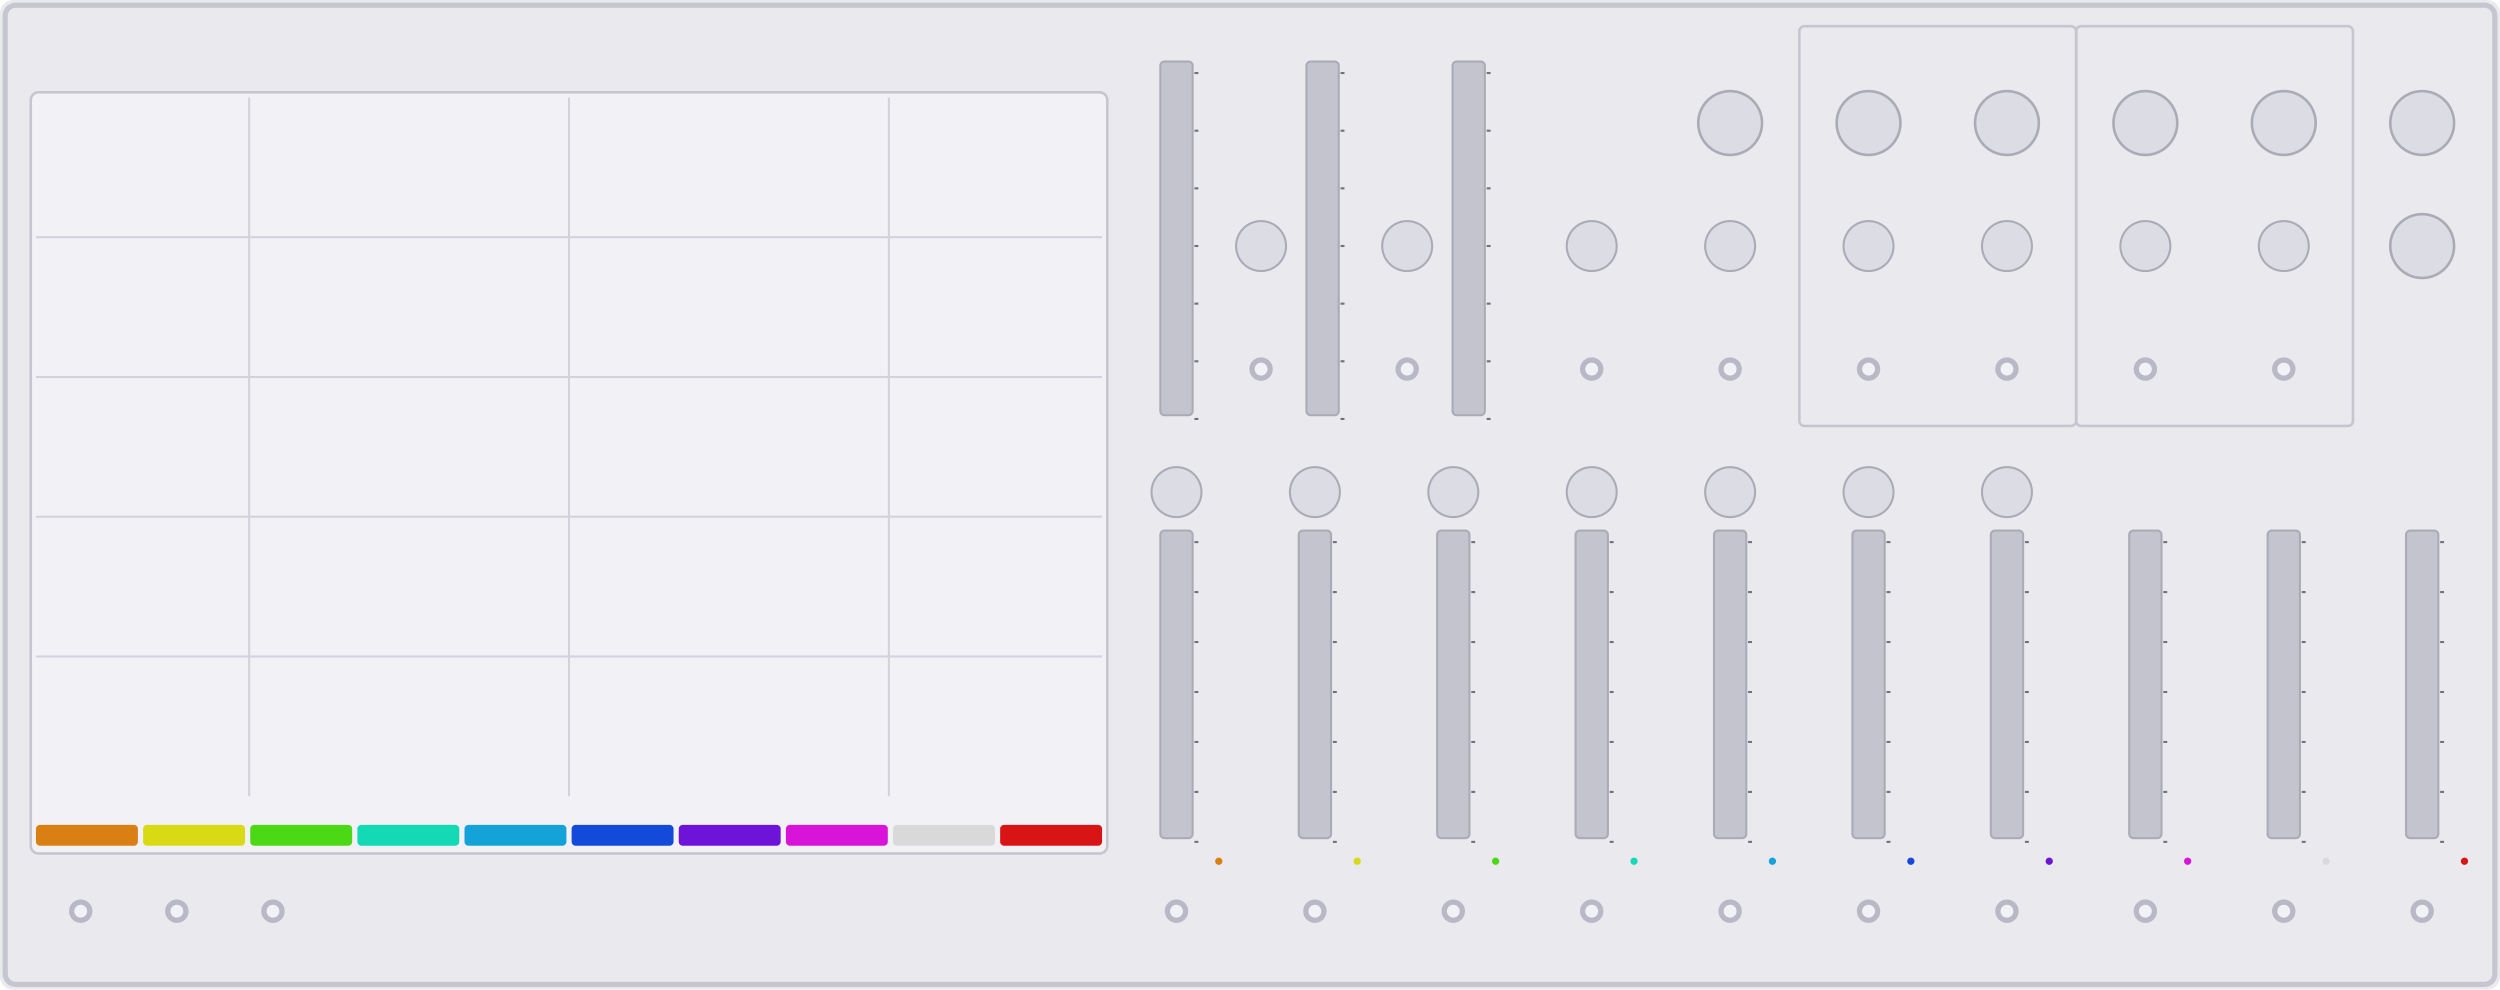
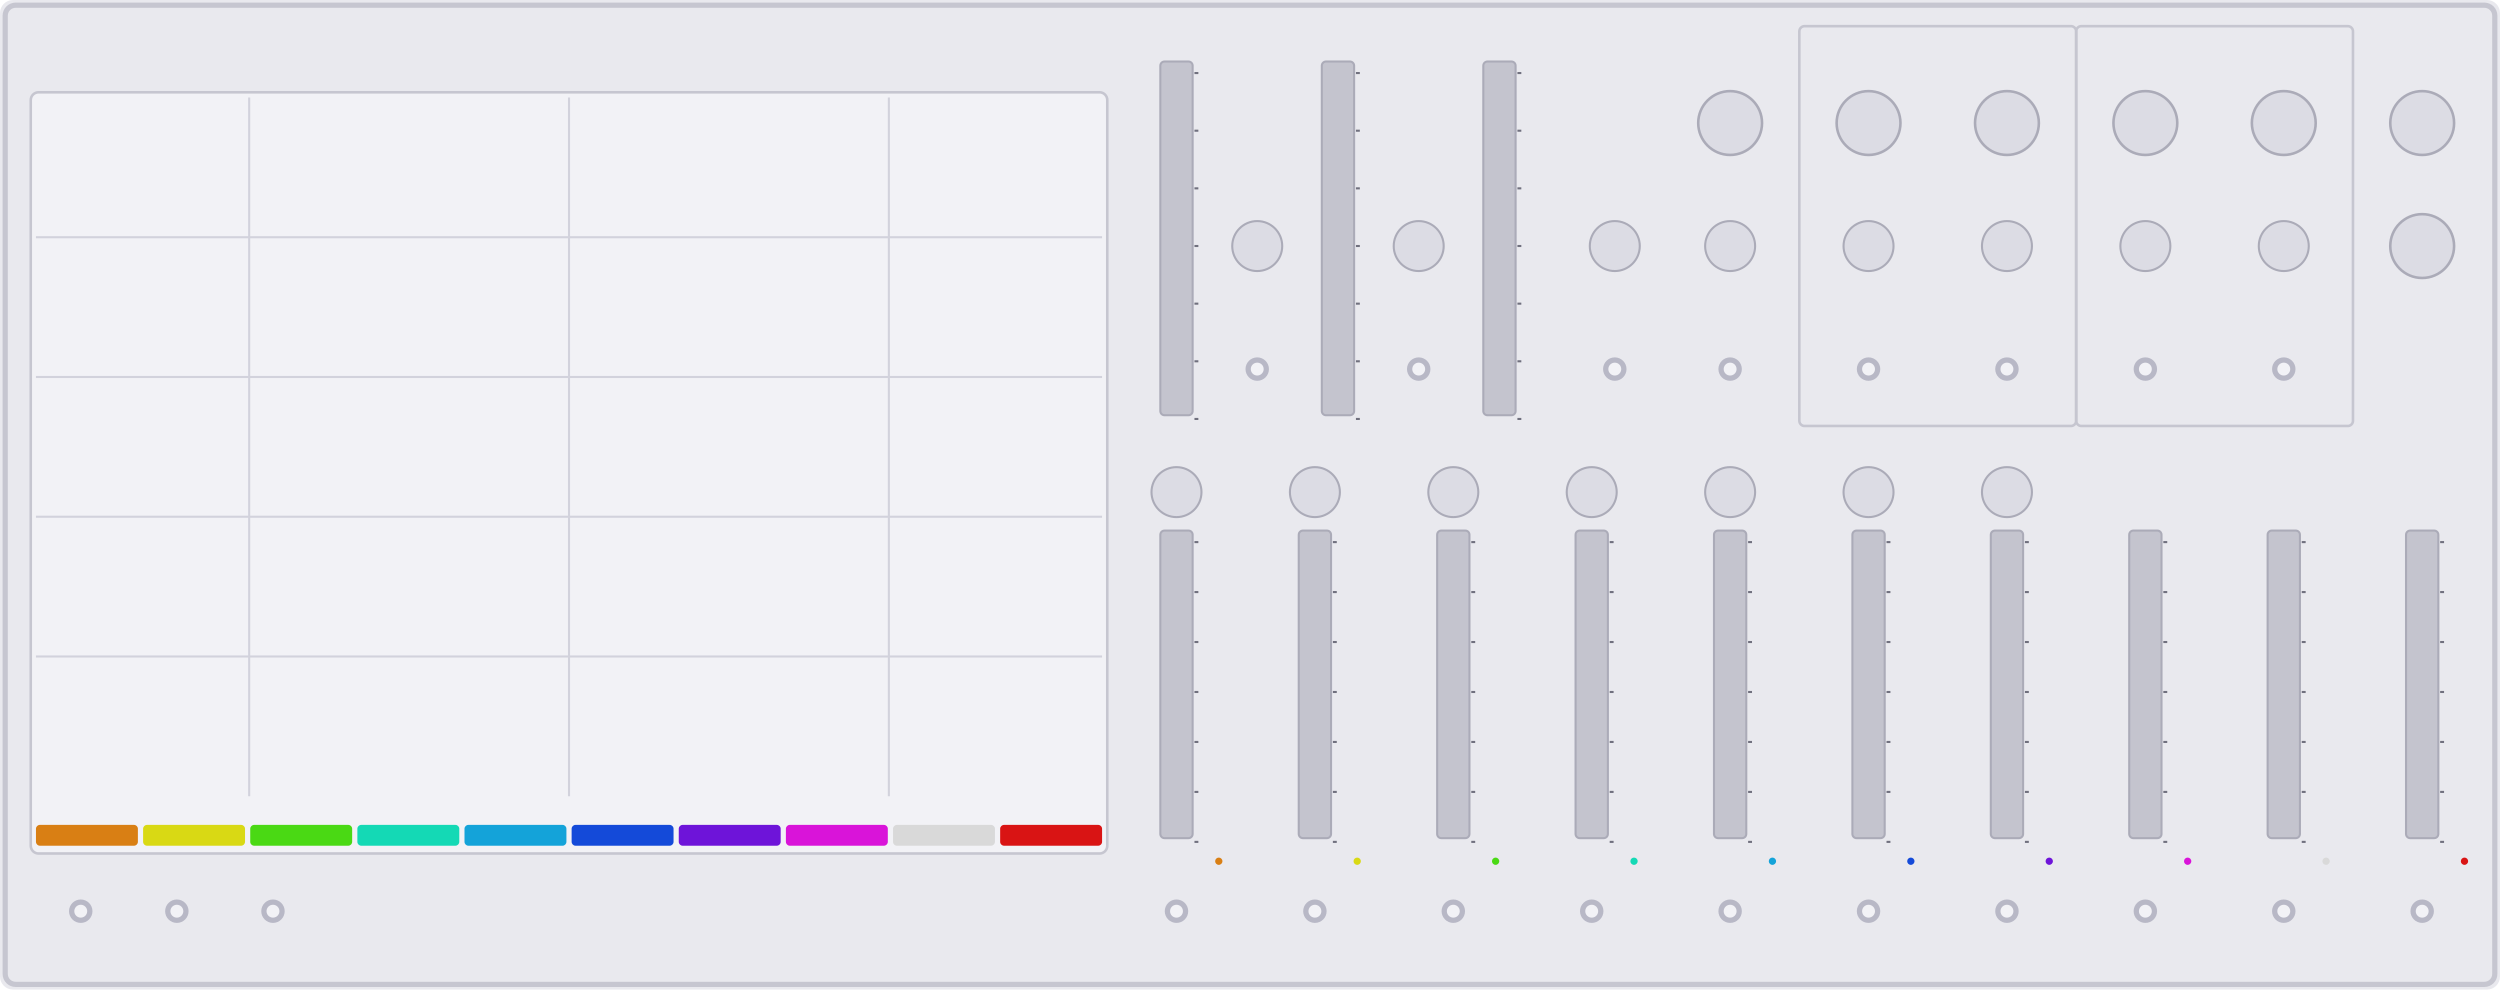
<svg xmlns="http://www.w3.org/2000/svg" width="960" height="380" viewBox="0 0 960 380">
  <rect x="0" y="0" width="960" height="380" rx="5" fill="#e9e9ee" />
  <rect x="2" y="2" width="956" height="376" rx="4" fill="none" stroke="#c6c6d0" stroke-width="2" />
  <rect x="797.244" y="10.039" width="106.299" height="153.543" rx="2" fill="none" stroke="#c6c6d0" stroke-width="1" />
  <rect x="690.945" y="10.039" width="106.299" height="153.543" rx="2" fill="none" stroke="#c6c6d0" stroke-width="1" />
  <circle cx="31.004" cy="349.902" r="4.5" fill="#b8b8c6" />
  <circle cx="31.004" cy="349.902" r="2.475" fill="#f2f2f6" />
  <rect x="11.811" y="35.433" width="413.386" height="292.323" rx="3" fill="#f2f2f6" stroke="#c6c6d0" stroke-width="1" />
  <line x1="13.811" y1="91.098" x2="423.197" y2="91.098" stroke="#d2d2dc" stroke-width="0.8" />
  <line x1="13.811" y1="144.762" x2="423.197" y2="144.762" stroke="#d2d2dc" stroke-width="0.8" />
  <line x1="13.811" y1="198.427" x2="423.197" y2="198.427" stroke="#d2d2dc" stroke-width="0.8" />
  <line x1="13.811" y1="252.091" x2="423.197" y2="252.091" stroke="#d2d2dc" stroke-width="0.8" />
  <line x1="95.688" y1="37.433" x2="95.688" y2="305.756" stroke="#d2d2dc" stroke-width="0.8" />
  <line x1="218.504" y1="37.433" x2="218.504" y2="305.756" stroke="#d2d2dc" stroke-width="0.8" />
  <line x1="341.32" y1="37.433" x2="341.32" y2="305.756" stroke="#d2d2dc" stroke-width="0.8" />
  <rect x="13.811" y="316.756" width="39.139" height="8.0" rx="1.5" fill="#d97f14" />
  <rect x="54.95" y="316.756" width="39.139" height="8.0" rx="1.5" fill="#d9d914" />
  <rect x="96.088" y="316.756" width="39.139" height="8.0" rx="1.5" fill="#4ad914" />
  <rect x="137.227" y="316.756" width="39.139" height="8.0" rx="1.5" fill="#14d9b5" />
  <rect x="178.365" y="316.756" width="39.139" height="8.0" rx="1.5" fill="#14a3d9" />
  <rect x="219.504" y="316.756" width="39.139" height="8.0" rx="1.5" fill="#144ad9" />
  <rect x="260.643" y="316.756" width="39.139" height="8.0" rx="1.5" fill="#6e14d9" />
  <rect x="301.781" y="316.756" width="39.139" height="8.0" rx="1.5" fill="#d914d9" />
  <rect x="342.92" y="316.756" width="39.139" height="8.0" rx="1.5" fill="#d9d9d9" />
  <rect x="384.058" y="316.756" width="39.139" height="8.0" rx="1.5" fill="#d91414" />
  <circle cx="664.37" cy="47.244" r="12.254" fill="#dcdce4" stroke="#ababb8" stroke-width="1" />
  <circle cx="664.37" cy="94.488" r="9.596" fill="#dcdce4" stroke="#ababb8" stroke-width="0.8" />
  <circle cx="664.37" cy="141.732" r="4.5" fill="#b8b8c6" />
  <circle cx="664.37" cy="141.732" r="2.475" fill="#f2f2f6" />
  <circle cx="823.819" cy="47.244" r="12.254" fill="#dcdce4" stroke="#ababb8" stroke-width="1" />
  <circle cx="823.819" cy="94.488" r="9.596" fill="#dcdce4" stroke="#ababb8" stroke-width="0.8" />
  <circle cx="823.819" cy="141.732" r="4.5" fill="#b8b8c6" />
  <circle cx="823.819" cy="141.732" r="2.475" fill="#f2f2f6" />
  <circle cx="717.52" cy="47.244" r="12.254" fill="#dcdce4" stroke="#ababb8" stroke-width="1" />
  <circle cx="717.52" cy="94.488" r="9.596" fill="#dcdce4" stroke="#ababb8" stroke-width="0.8" />
  <circle cx="717.52" cy="141.732" r="4.5" fill="#b8b8c6" />
  <circle cx="717.52" cy="141.732" r="2.475" fill="#f2f2f6" />
  <circle cx="770.669" cy="47.244" r="12.254" fill="#dcdce4" stroke="#ababb8" stroke-width="1" />
  <circle cx="770.669" cy="94.488" r="9.596" fill="#dcdce4" stroke="#ababb8" stroke-width="0.8" />
  <circle cx="770.669" cy="141.732" r="4.5" fill="#b8b8c6" />
  <circle cx="770.669" cy="141.732" r="2.475" fill="#f2f2f6" />
  <circle cx="876.969" cy="47.244" r="12.254" fill="#dcdce4" stroke="#ababb8" stroke-width="1" />
  <circle cx="876.969" cy="94.488" r="9.596" fill="#dcdce4" stroke="#ababb8" stroke-width="0.8" />
  <circle cx="876.969" cy="141.732" r="4.5" fill="#b8b8c6" />
  <circle cx="876.969" cy="141.732" r="2.475" fill="#f2f2f6" />
  <circle cx="930.118" cy="47.244" r="12.254" fill="#dcdce4" stroke="#ababb8" stroke-width="1" />
  <circle cx="930.118" cy="94.488" r="12.254" fill="#dcdce4" stroke="#ababb8" stroke-width="1" />
  <rect x="445.571" y="23.622" width="12.402" height="135.827" rx="1.6" fill="#c4c4ce" stroke="#ababb8" stroke-width="0.8" />
  <line x1="458.672" y1="28.051" x2="460.172" y2="28.051" stroke="#70707e" stroke-width="0.8" />
  <line x1="458.672" y1="50.189" x2="460.172" y2="50.189" stroke="#70707e" stroke-width="0.8" />
  <line x1="458.672" y1="72.327" x2="460.172" y2="72.327" stroke="#70707e" stroke-width="0.8" />
  <line x1="458.672" y1="94.465" x2="460.172" y2="94.465" stroke="#70707e" stroke-width="0.8" />
  <line x1="458.672" y1="116.602" x2="460.172" y2="116.602" stroke="#70707e" stroke-width="0.8" />
  <line x1="458.672" y1="138.74" x2="460.172" y2="138.74" stroke="#70707e" stroke-width="0.8" />
  <line x1="458.672" y1="160.878" x2="460.172" y2="160.878" stroke="#70707e" stroke-width="0.8" />
-   <circle cx="484.252" cy="94.488" r="9.596" fill="#dcdce4" stroke="#ababb8" stroke-width="0.8" />
-   <circle cx="484.252" cy="141.732" r="4.5" fill="#b8b8c6" />
-   <circle cx="484.252" cy="141.732" r="2.475" fill="#f2f2f6" />
-   <rect x="501.673" y="23.622" width="12.402" height="135.827" rx="1.6" fill="#c4c4ce" stroke="#ababb8" stroke-width="0.8" />
-   <line x1="514.775" y1="28.051" x2="516.275" y2="28.051" stroke="#70707e" stroke-width="0.8" />
-   <line x1="514.775" y1="50.189" x2="516.275" y2="50.189" stroke="#70707e" stroke-width="0.8" />
-   <line x1="514.775" y1="72.327" x2="516.275" y2="72.327" stroke="#70707e" stroke-width="0.8" />
-   <line x1="514.775" y1="94.465" x2="516.275" y2="94.465" stroke="#70707e" stroke-width="0.8" />
-   <line x1="514.775" y1="116.602" x2="516.275" y2="116.602" stroke="#70707e" stroke-width="0.8" />
-   <line x1="514.775" y1="138.74" x2="516.275" y2="138.74" stroke="#70707e" stroke-width="0.8" />
-   <line x1="514.775" y1="160.878" x2="516.275" y2="160.878" stroke="#70707e" stroke-width="0.8" />
-   <circle cx="540.354" cy="94.488" r="9.596" fill="#dcdce4" stroke="#ababb8" stroke-width="0.8" />
-   <circle cx="540.354" cy="141.732" r="4.5" fill="#b8b8c6" />
-   <circle cx="540.354" cy="141.732" r="2.475" fill="#f2f2f6" />
-   <rect x="557.776" y="23.622" width="12.402" height="135.827" rx="1.6" fill="#c4c4ce" stroke="#ababb8" stroke-width="0.8" />
-   <line x1="570.877" y1="28.051" x2="572.377" y2="28.051" stroke="#70707e" stroke-width="0.8" />
-   <line x1="570.877" y1="50.189" x2="572.377" y2="50.189" stroke="#70707e" stroke-width="0.8" />
-   <line x1="570.877" y1="72.327" x2="572.377" y2="72.327" stroke="#70707e" stroke-width="0.8" />
-   <line x1="570.877" y1="94.465" x2="572.377" y2="94.465" stroke="#70707e" stroke-width="0.8" />
-   <line x1="570.877" y1="116.602" x2="572.377" y2="116.602" stroke="#70707e" stroke-width="0.8" />
-   <line x1="570.877" y1="138.74" x2="572.377" y2="138.74" stroke="#70707e" stroke-width="0.8" />
-   <line x1="570.877" y1="160.878" x2="572.377" y2="160.878" stroke="#70707e" stroke-width="0.8" />
-   <circle cx="611.22" cy="94.488" r="9.596" fill="#dcdce4" stroke="#ababb8" stroke-width="0.8" />
-   <circle cx="611.22" cy="141.732" r="4.5" fill="#b8b8c6" />
-   <circle cx="611.22" cy="141.732" r="2.475" fill="#f2f2f6" />
+   <circle cx="482.776" cy="94.488" r="9.596" fill="#dcdce4" stroke="#ababb8" stroke-width="0.8" />
+   <circle cx="482.776" cy="141.732" r="4.5" fill="#b8b8c6" />
+   <circle cx="482.776" cy="141.732" r="2.475" fill="#f2f2f6" />
+   <rect x="507.579" y="23.622" width="12.402" height="135.827" rx="1.6" fill="#c4c4ce" stroke="#ababb8" stroke-width="0.8" />
+   <line x1="520.68" y1="28.051" x2="522.18" y2="28.051" stroke="#70707e" stroke-width="0.8" />
+   <line x1="520.68" y1="50.189" x2="522.18" y2="50.189" stroke="#70707e" stroke-width="0.8" />
+   <line x1="520.68" y1="72.327" x2="522.18" y2="72.327" stroke="#70707e" stroke-width="0.8" />
+   <line x1="520.68" y1="94.465" x2="522.18" y2="94.465" stroke="#70707e" stroke-width="0.8" />
+   <line x1="520.68" y1="116.602" x2="522.18" y2="116.602" stroke="#70707e" stroke-width="0.8" />
+   <line x1="520.68" y1="138.74" x2="522.18" y2="138.74" stroke="#70707e" stroke-width="0.8" />
+   <line x1="520.68" y1="160.878" x2="522.18" y2="160.878" stroke="#70707e" stroke-width="0.8" />
+   <circle cx="544.783" cy="94.488" r="9.596" fill="#dcdce4" stroke="#ababb8" stroke-width="0.8" />
+   <circle cx="544.783" cy="141.732" r="4.5" fill="#b8b8c6" />
+   <circle cx="544.783" cy="141.732" r="2.475" fill="#f2f2f6" />
+   <rect x="569.587" y="23.622" width="12.402" height="135.827" rx="1.6" fill="#c4c4ce" stroke="#ababb8" stroke-width="0.8" />
+   <line x1="582.688" y1="28.051" x2="584.188" y2="28.051" stroke="#70707e" stroke-width="0.8" />
+   <line x1="582.688" y1="50.189" x2="584.188" y2="50.189" stroke="#70707e" stroke-width="0.8" />
+   <line x1="582.688" y1="72.327" x2="584.188" y2="72.327" stroke="#70707e" stroke-width="0.8" />
+   <line x1="582.688" y1="94.465" x2="584.188" y2="94.465" stroke="#70707e" stroke-width="0.8" />
+   <line x1="582.688" y1="116.602" x2="584.188" y2="116.602" stroke="#70707e" stroke-width="0.8" />
+   <line x1="582.688" y1="138.74" x2="584.188" y2="138.74" stroke="#70707e" stroke-width="0.8" />
+   <line x1="582.688" y1="160.878" x2="584.188" y2="160.878" stroke="#70707e" stroke-width="0.8" />
+   <circle cx="620.079" cy="94.488" r="9.596" fill="#dcdce4" stroke="#ababb8" stroke-width="0.8" />
+   <circle cx="620.079" cy="141.732" r="4.5" fill="#b8b8c6" />
+   <circle cx="620.079" cy="141.732" r="2.475" fill="#f2f2f6" />
  <circle cx="67.913" cy="349.902" r="4.5" fill="#b8b8c6" />
  <circle cx="67.913" cy="349.902" r="2.475" fill="#f2f2f6" />
  <circle cx="104.823" cy="349.902" r="4.5" fill="#b8b8c6" />
  <circle cx="104.823" cy="349.902" r="2.475" fill="#f2f2f6" />
  <circle cx="451.772" cy="188.976" r="9.596" fill="#dcdce4" stroke="#ababb8" stroke-width="0.8" />
  <rect x="445.571" y="203.74" width="12.402" height="118.11" rx="1.6" fill="#c4c4ce" stroke="#ababb8" stroke-width="0.8" />
  <line x1="458.672" y1="208.169" x2="460.172" y2="208.169" stroke="#70707e" stroke-width="0.8" />
  <line x1="458.672" y1="227.354" x2="460.172" y2="227.354" stroke="#70707e" stroke-width="0.8" />
  <line x1="458.672" y1="246.539" x2="460.172" y2="246.539" stroke="#70707e" stroke-width="0.8" />
  <line x1="458.672" y1="265.724" x2="460.172" y2="265.724" stroke="#70707e" stroke-width="0.8" />
  <line x1="458.672" y1="284.909" x2="460.172" y2="284.909" stroke="#70707e" stroke-width="0.8" />
  <line x1="458.672" y1="304.094" x2="460.172" y2="304.094" stroke="#70707e" stroke-width="0.8" />
  <line x1="458.672" y1="323.28" x2="460.172" y2="323.28" stroke="#70707e" stroke-width="0.8" />
  <circle cx="468.012" cy="330.709" r="1.4" fill="#d97f14" />
  <circle cx="451.772" cy="349.902" r="4.5" fill="#b8b8c6" />
  <circle cx="451.772" cy="349.902" r="2.475" fill="#f2f2f6" />
  <circle cx="504.921" cy="188.976" r="9.596" fill="#dcdce4" stroke="#ababb8" stroke-width="0.8" />
  <rect x="498.72" y="203.74" width="12.402" height="118.11" rx="1.6" fill="#c4c4ce" stroke="#ababb8" stroke-width="0.8" />
  <line x1="511.822" y1="208.169" x2="513.322" y2="208.169" stroke="#70707e" stroke-width="0.8" />
  <line x1="511.822" y1="227.354" x2="513.322" y2="227.354" stroke="#70707e" stroke-width="0.8" />
  <line x1="511.822" y1="246.539" x2="513.322" y2="246.539" stroke="#70707e" stroke-width="0.8" />
  <line x1="511.822" y1="265.724" x2="513.322" y2="265.724" stroke="#70707e" stroke-width="0.8" />
  <line x1="511.822" y1="284.909" x2="513.322" y2="284.909" stroke="#70707e" stroke-width="0.8" />
  <line x1="511.822" y1="304.094" x2="513.322" y2="304.094" stroke="#70707e" stroke-width="0.8" />
  <line x1="511.822" y1="323.28" x2="513.322" y2="323.28" stroke="#70707e" stroke-width="0.8" />
  <circle cx="521.161" cy="330.709" r="1.4" fill="#d9d914" />
  <circle cx="504.921" cy="349.902" r="4.5" fill="#b8b8c6" />
  <circle cx="504.921" cy="349.902" r="2.475" fill="#f2f2f6" />
  <circle cx="558.071" cy="188.976" r="9.596" fill="#dcdce4" stroke="#ababb8" stroke-width="0.8" />
  <rect x="551.87" y="203.74" width="12.402" height="118.11" rx="1.6" fill="#c4c4ce" stroke="#ababb8" stroke-width="0.8" />
  <line x1="564.972" y1="208.169" x2="566.472" y2="208.169" stroke="#70707e" stroke-width="0.8" />
  <line x1="564.972" y1="227.354" x2="566.472" y2="227.354" stroke="#70707e" stroke-width="0.8" />
  <line x1="564.972" y1="246.539" x2="566.472" y2="246.539" stroke="#70707e" stroke-width="0.8" />
  <line x1="564.972" y1="265.724" x2="566.472" y2="265.724" stroke="#70707e" stroke-width="0.8" />
  <line x1="564.972" y1="284.909" x2="566.472" y2="284.909" stroke="#70707e" stroke-width="0.8" />
  <line x1="564.972" y1="304.094" x2="566.472" y2="304.094" stroke="#70707e" stroke-width="0.8" />
  <line x1="564.972" y1="323.28" x2="566.472" y2="323.28" stroke="#70707e" stroke-width="0.8" />
  <circle cx="574.311" cy="330.709" r="1.4" fill="#4ad914" />
  <circle cx="558.071" cy="349.902" r="4.5" fill="#b8b8c6" />
  <circle cx="558.071" cy="349.902" r="2.475" fill="#f2f2f6" />
  <circle cx="611.22" cy="188.976" r="9.596" fill="#dcdce4" stroke="#ababb8" stroke-width="0.8" />
  <rect x="605.02" y="203.74" width="12.402" height="118.11" rx="1.6" fill="#c4c4ce" stroke="#ababb8" stroke-width="0.8" />
  <line x1="618.121" y1="208.169" x2="619.621" y2="208.169" stroke="#70707e" stroke-width="0.8" />
  <line x1="618.121" y1="227.354" x2="619.621" y2="227.354" stroke="#70707e" stroke-width="0.8" />
  <line x1="618.121" y1="246.539" x2="619.621" y2="246.539" stroke="#70707e" stroke-width="0.8" />
  <line x1="618.121" y1="265.724" x2="619.621" y2="265.724" stroke="#70707e" stroke-width="0.8" />
  <line x1="618.121" y1="284.909" x2="619.621" y2="284.909" stroke="#70707e" stroke-width="0.8" />
  <line x1="618.121" y1="304.094" x2="619.621" y2="304.094" stroke="#70707e" stroke-width="0.8" />
  <line x1="618.121" y1="323.28" x2="619.621" y2="323.28" stroke="#70707e" stroke-width="0.8" />
  <circle cx="627.461" cy="330.709" r="1.4" fill="#14d9b5" />
  <circle cx="611.22" cy="349.902" r="4.5" fill="#b8b8c6" />
  <circle cx="611.22" cy="349.902" r="2.475" fill="#f2f2f6" />
  <circle cx="664.37" cy="188.976" r="9.596" fill="#dcdce4" stroke="#ababb8" stroke-width="0.8" />
  <rect x="658.169" y="203.74" width="12.402" height="118.11" rx="1.6" fill="#c4c4ce" stroke="#ababb8" stroke-width="0.8" />
  <line x1="671.271" y1="208.169" x2="672.771" y2="208.169" stroke="#70707e" stroke-width="0.8" />
  <line x1="671.271" y1="227.354" x2="672.771" y2="227.354" stroke="#70707e" stroke-width="0.8" />
  <line x1="671.271" y1="246.539" x2="672.771" y2="246.539" stroke="#70707e" stroke-width="0.8" />
  <line x1="671.271" y1="265.724" x2="672.771" y2="265.724" stroke="#70707e" stroke-width="0.8" />
  <line x1="671.271" y1="284.909" x2="672.771" y2="284.909" stroke="#70707e" stroke-width="0.8" />
  <line x1="671.271" y1="304.094" x2="672.771" y2="304.094" stroke="#70707e" stroke-width="0.8" />
  <line x1="671.271" y1="323.28" x2="672.771" y2="323.28" stroke="#70707e" stroke-width="0.8" />
  <circle cx="680.61" cy="330.709" r="1.4" fill="#14a3d9" />
  <circle cx="664.37" cy="349.902" r="4.5" fill="#b8b8c6" />
  <circle cx="664.37" cy="349.902" r="2.475" fill="#f2f2f6" />
  <circle cx="717.52" cy="188.976" r="9.596" fill="#dcdce4" stroke="#ababb8" stroke-width="0.8" />
  <rect x="711.319" y="203.74" width="12.402" height="118.11" rx="1.6" fill="#c4c4ce" stroke="#ababb8" stroke-width="0.8" />
  <line x1="724.42" y1="208.169" x2="725.92" y2="208.169" stroke="#70707e" stroke-width="0.8" />
  <line x1="724.42" y1="227.354" x2="725.92" y2="227.354" stroke="#70707e" stroke-width="0.8" />
  <line x1="724.42" y1="246.539" x2="725.92" y2="246.539" stroke="#70707e" stroke-width="0.8" />
  <line x1="724.42" y1="265.724" x2="725.92" y2="265.724" stroke="#70707e" stroke-width="0.8" />
  <line x1="724.42" y1="284.909" x2="725.92" y2="284.909" stroke="#70707e" stroke-width="0.8" />
  <line x1="724.42" y1="304.094" x2="725.92" y2="304.094" stroke="#70707e" stroke-width="0.8" />
  <line x1="724.42" y1="323.28" x2="725.92" y2="323.28" stroke="#70707e" stroke-width="0.8" />
  <circle cx="733.76" cy="330.709" r="1.4" fill="#144ad9" />
  <circle cx="717.52" cy="349.902" r="4.5" fill="#b8b8c6" />
  <circle cx="717.52" cy="349.902" r="2.475" fill="#f2f2f6" />
  <circle cx="770.669" cy="188.976" r="9.596" fill="#dcdce4" stroke="#ababb8" stroke-width="0.8" />
  <rect x="764.469" y="203.74" width="12.402" height="118.11" rx="1.6" fill="#c4c4ce" stroke="#ababb8" stroke-width="0.8" />
  <line x1="777.57" y1="208.169" x2="779.07" y2="208.169" stroke="#70707e" stroke-width="0.8" />
  <line x1="777.57" y1="227.354" x2="779.07" y2="227.354" stroke="#70707e" stroke-width="0.8" />
  <line x1="777.57" y1="246.539" x2="779.07" y2="246.539" stroke="#70707e" stroke-width="0.8" />
  <line x1="777.57" y1="265.724" x2="779.07" y2="265.724" stroke="#70707e" stroke-width="0.8" />
  <line x1="777.57" y1="284.909" x2="779.07" y2="284.909" stroke="#70707e" stroke-width="0.8" />
  <line x1="777.57" y1="304.094" x2="779.07" y2="304.094" stroke="#70707e" stroke-width="0.8" />
  <line x1="777.57" y1="323.28" x2="779.07" y2="323.28" stroke="#70707e" stroke-width="0.8" />
  <circle cx="786.909" cy="330.709" r="1.4" fill="#6e14d9" />
  <circle cx="770.669" cy="349.902" r="4.5" fill="#b8b8c6" />
  <circle cx="770.669" cy="349.902" r="2.475" fill="#f2f2f6" />
  <rect x="817.618" y="203.74" width="12.402" height="118.11" rx="1.6" fill="#c4c4ce" stroke="#ababb8" stroke-width="0.8" />
  <line x1="830.72" y1="208.169" x2="832.22" y2="208.169" stroke="#70707e" stroke-width="0.8" />
  <line x1="830.72" y1="227.354" x2="832.22" y2="227.354" stroke="#70707e" stroke-width="0.8" />
  <line x1="830.72" y1="246.539" x2="832.22" y2="246.539" stroke="#70707e" stroke-width="0.8" />
  <line x1="830.72" y1="265.724" x2="832.22" y2="265.724" stroke="#70707e" stroke-width="0.8" />
  <line x1="830.72" y1="284.909" x2="832.22" y2="284.909" stroke="#70707e" stroke-width="0.8" />
  <line x1="830.72" y1="304.094" x2="832.22" y2="304.094" stroke="#70707e" stroke-width="0.8" />
  <line x1="830.72" y1="323.28" x2="832.22" y2="323.28" stroke="#70707e" stroke-width="0.8" />
  <circle cx="840.059" cy="330.709" r="1.4" fill="#d914d9" />
  <circle cx="823.819" cy="349.902" r="4.5" fill="#b8b8c6" />
  <circle cx="823.819" cy="349.902" r="2.475" fill="#f2f2f6" />
  <rect x="870.768" y="203.74" width="12.402" height="118.11" rx="1.6" fill="#c4c4ce" stroke="#ababb8" stroke-width="0.8" />
  <line x1="883.869" y1="208.169" x2="885.369" y2="208.169" stroke="#70707e" stroke-width="0.8" />
  <line x1="883.869" y1="227.354" x2="885.369" y2="227.354" stroke="#70707e" stroke-width="0.8" />
  <line x1="883.869" y1="246.539" x2="885.369" y2="246.539" stroke="#70707e" stroke-width="0.8" />
  <line x1="883.869" y1="265.724" x2="885.369" y2="265.724" stroke="#70707e" stroke-width="0.8" />
  <line x1="883.869" y1="284.909" x2="885.369" y2="284.909" stroke="#70707e" stroke-width="0.8" />
  <line x1="883.869" y1="304.094" x2="885.369" y2="304.094" stroke="#70707e" stroke-width="0.8" />
  <line x1="883.869" y1="323.28" x2="885.369" y2="323.28" stroke="#70707e" stroke-width="0.8" />
  <circle cx="893.209" cy="330.709" r="1.4" fill="#d9d9d9" />
  <circle cx="876.969" cy="349.902" r="4.5" fill="#b8b8c6" />
  <circle cx="876.969" cy="349.902" r="2.475" fill="#f2f2f6" />
  <rect x="923.917" y="203.74" width="12.402" height="118.11" rx="1.6" fill="#c4c4ce" stroke="#ababb8" stroke-width="0.8" />
  <line x1="937.019" y1="208.169" x2="938.519" y2="208.169" stroke="#70707e" stroke-width="0.8" />
  <line x1="937.019" y1="227.354" x2="938.519" y2="227.354" stroke="#70707e" stroke-width="0.8" />
  <line x1="937.019" y1="246.539" x2="938.519" y2="246.539" stroke="#70707e" stroke-width="0.8" />
  <line x1="937.019" y1="265.724" x2="938.519" y2="265.724" stroke="#70707e" stroke-width="0.8" />
  <line x1="937.019" y1="284.909" x2="938.519" y2="284.909" stroke="#70707e" stroke-width="0.8" />
  <line x1="937.019" y1="304.094" x2="938.519" y2="304.094" stroke="#70707e" stroke-width="0.8" />
  <line x1="937.019" y1="323.28" x2="938.519" y2="323.28" stroke="#70707e" stroke-width="0.8" />
  <circle cx="946.358" cy="330.709" r="1.4" fill="#d91414" />
  <circle cx="930.118" cy="349.902" r="4.5" fill="#b8b8c6" />
  <circle cx="930.118" cy="349.902" r="2.475" fill="#f2f2f6" />
</svg>
